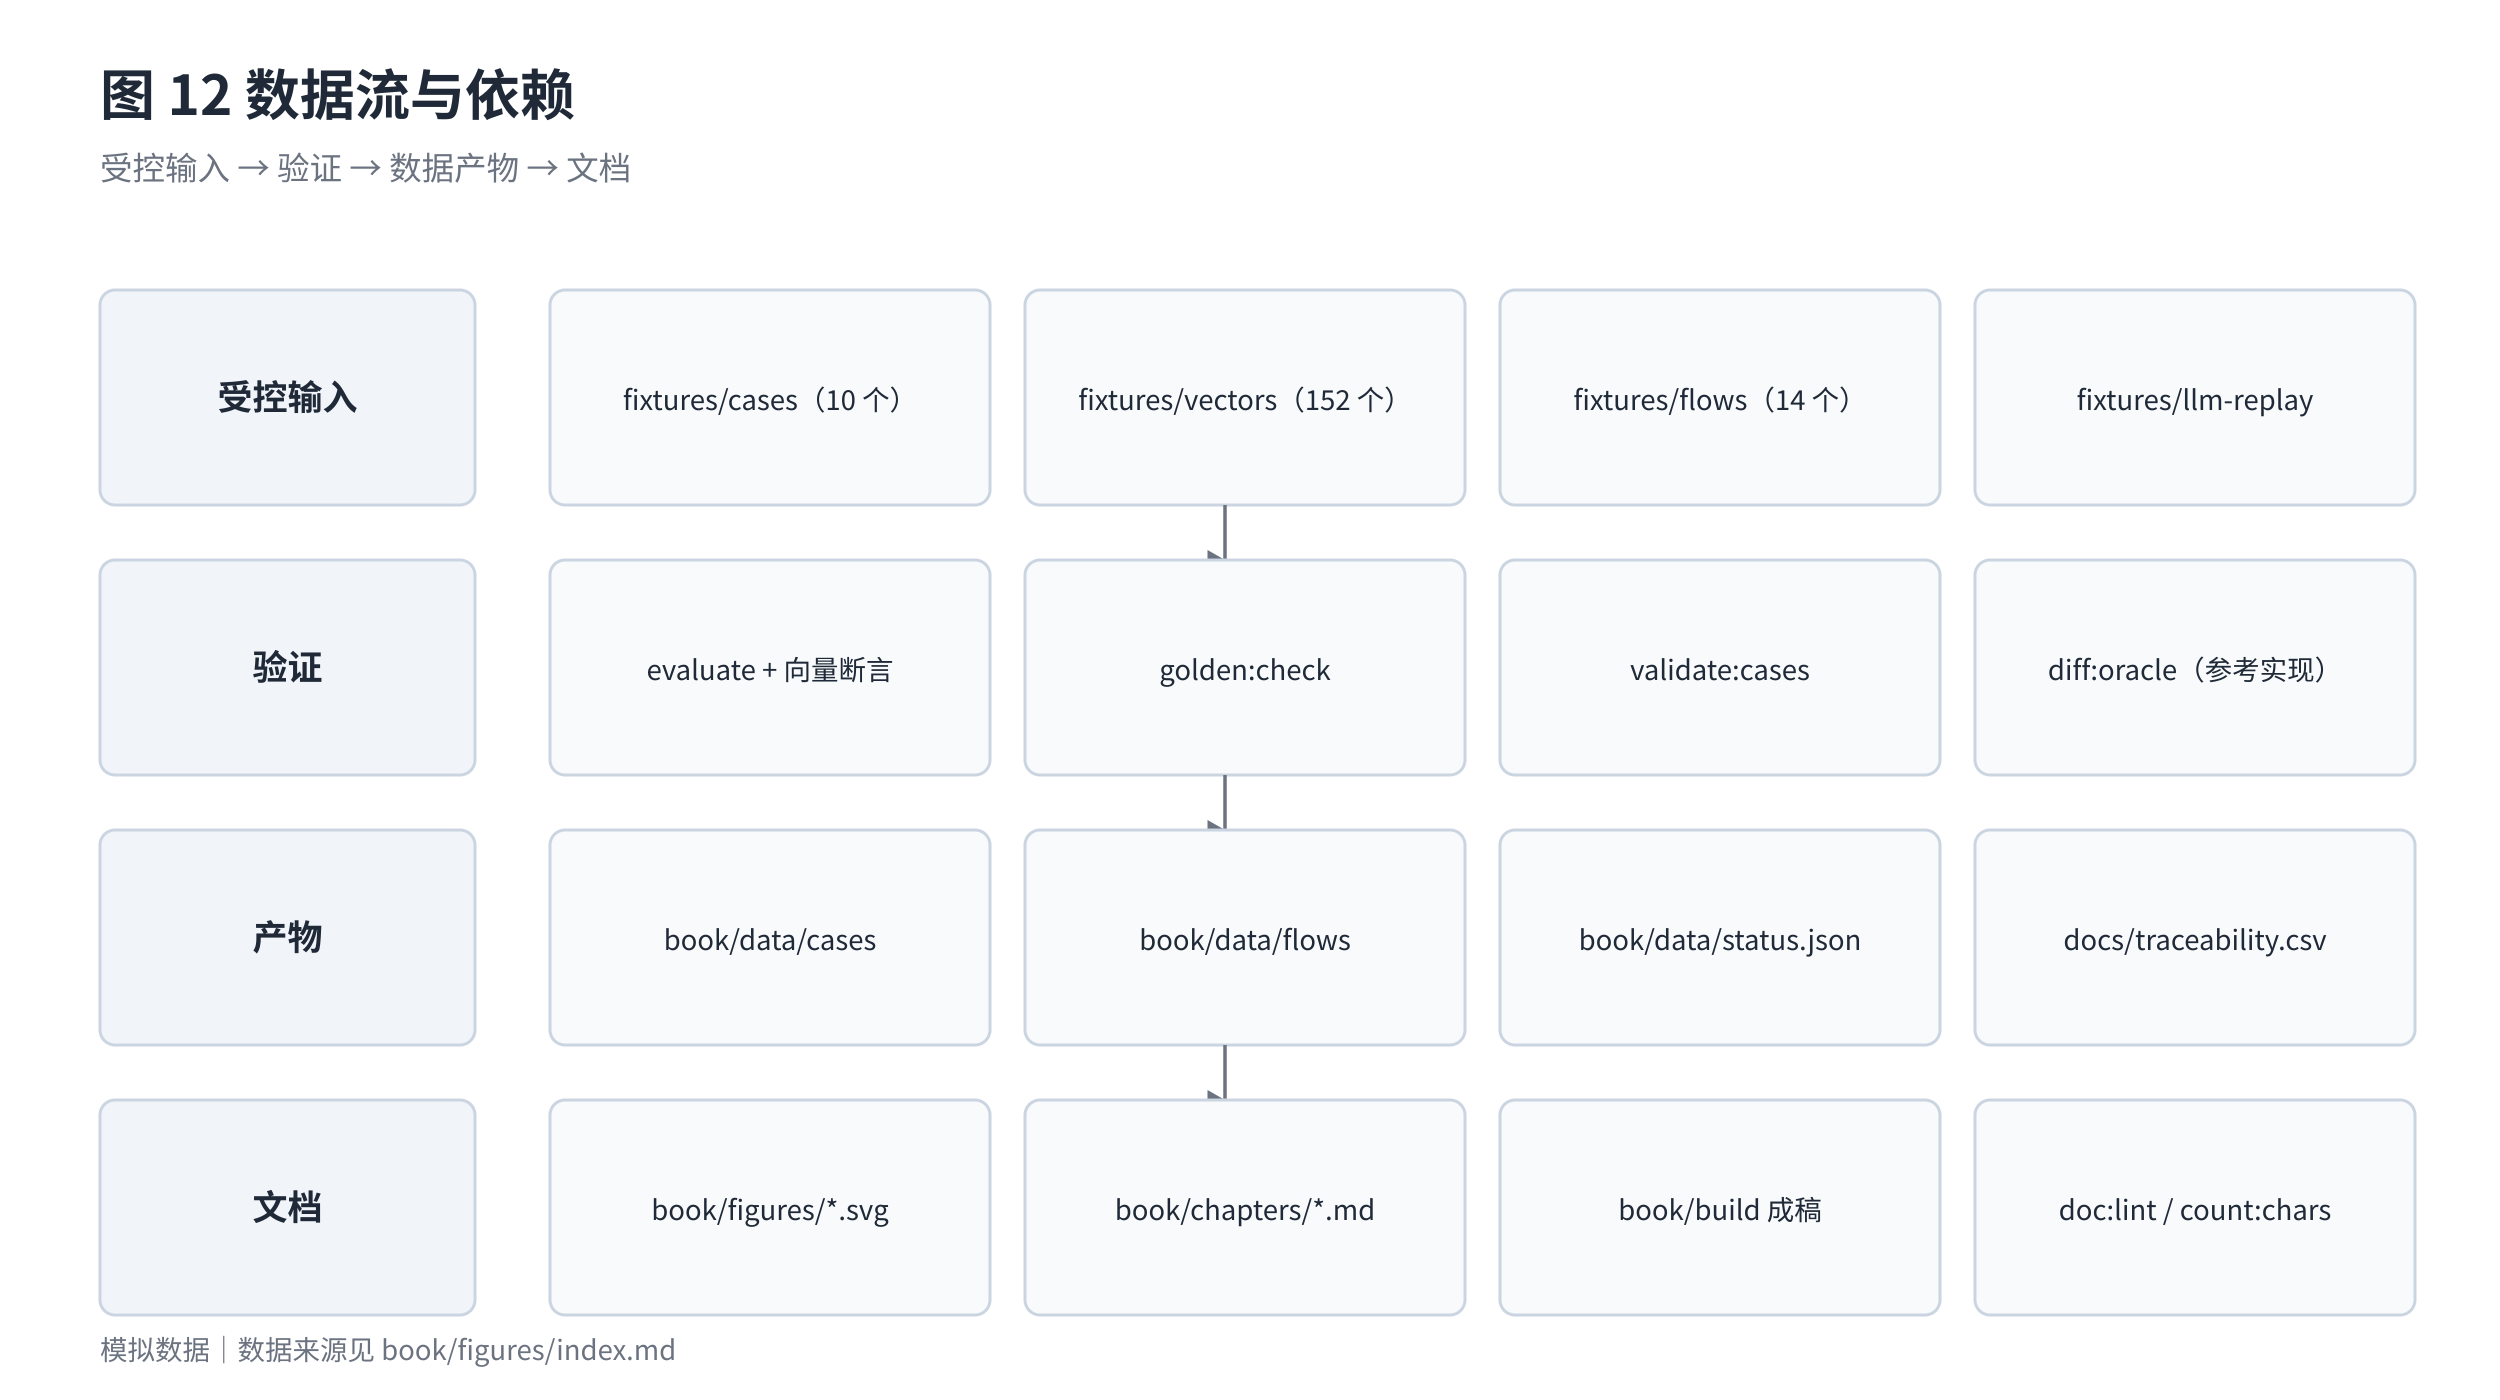
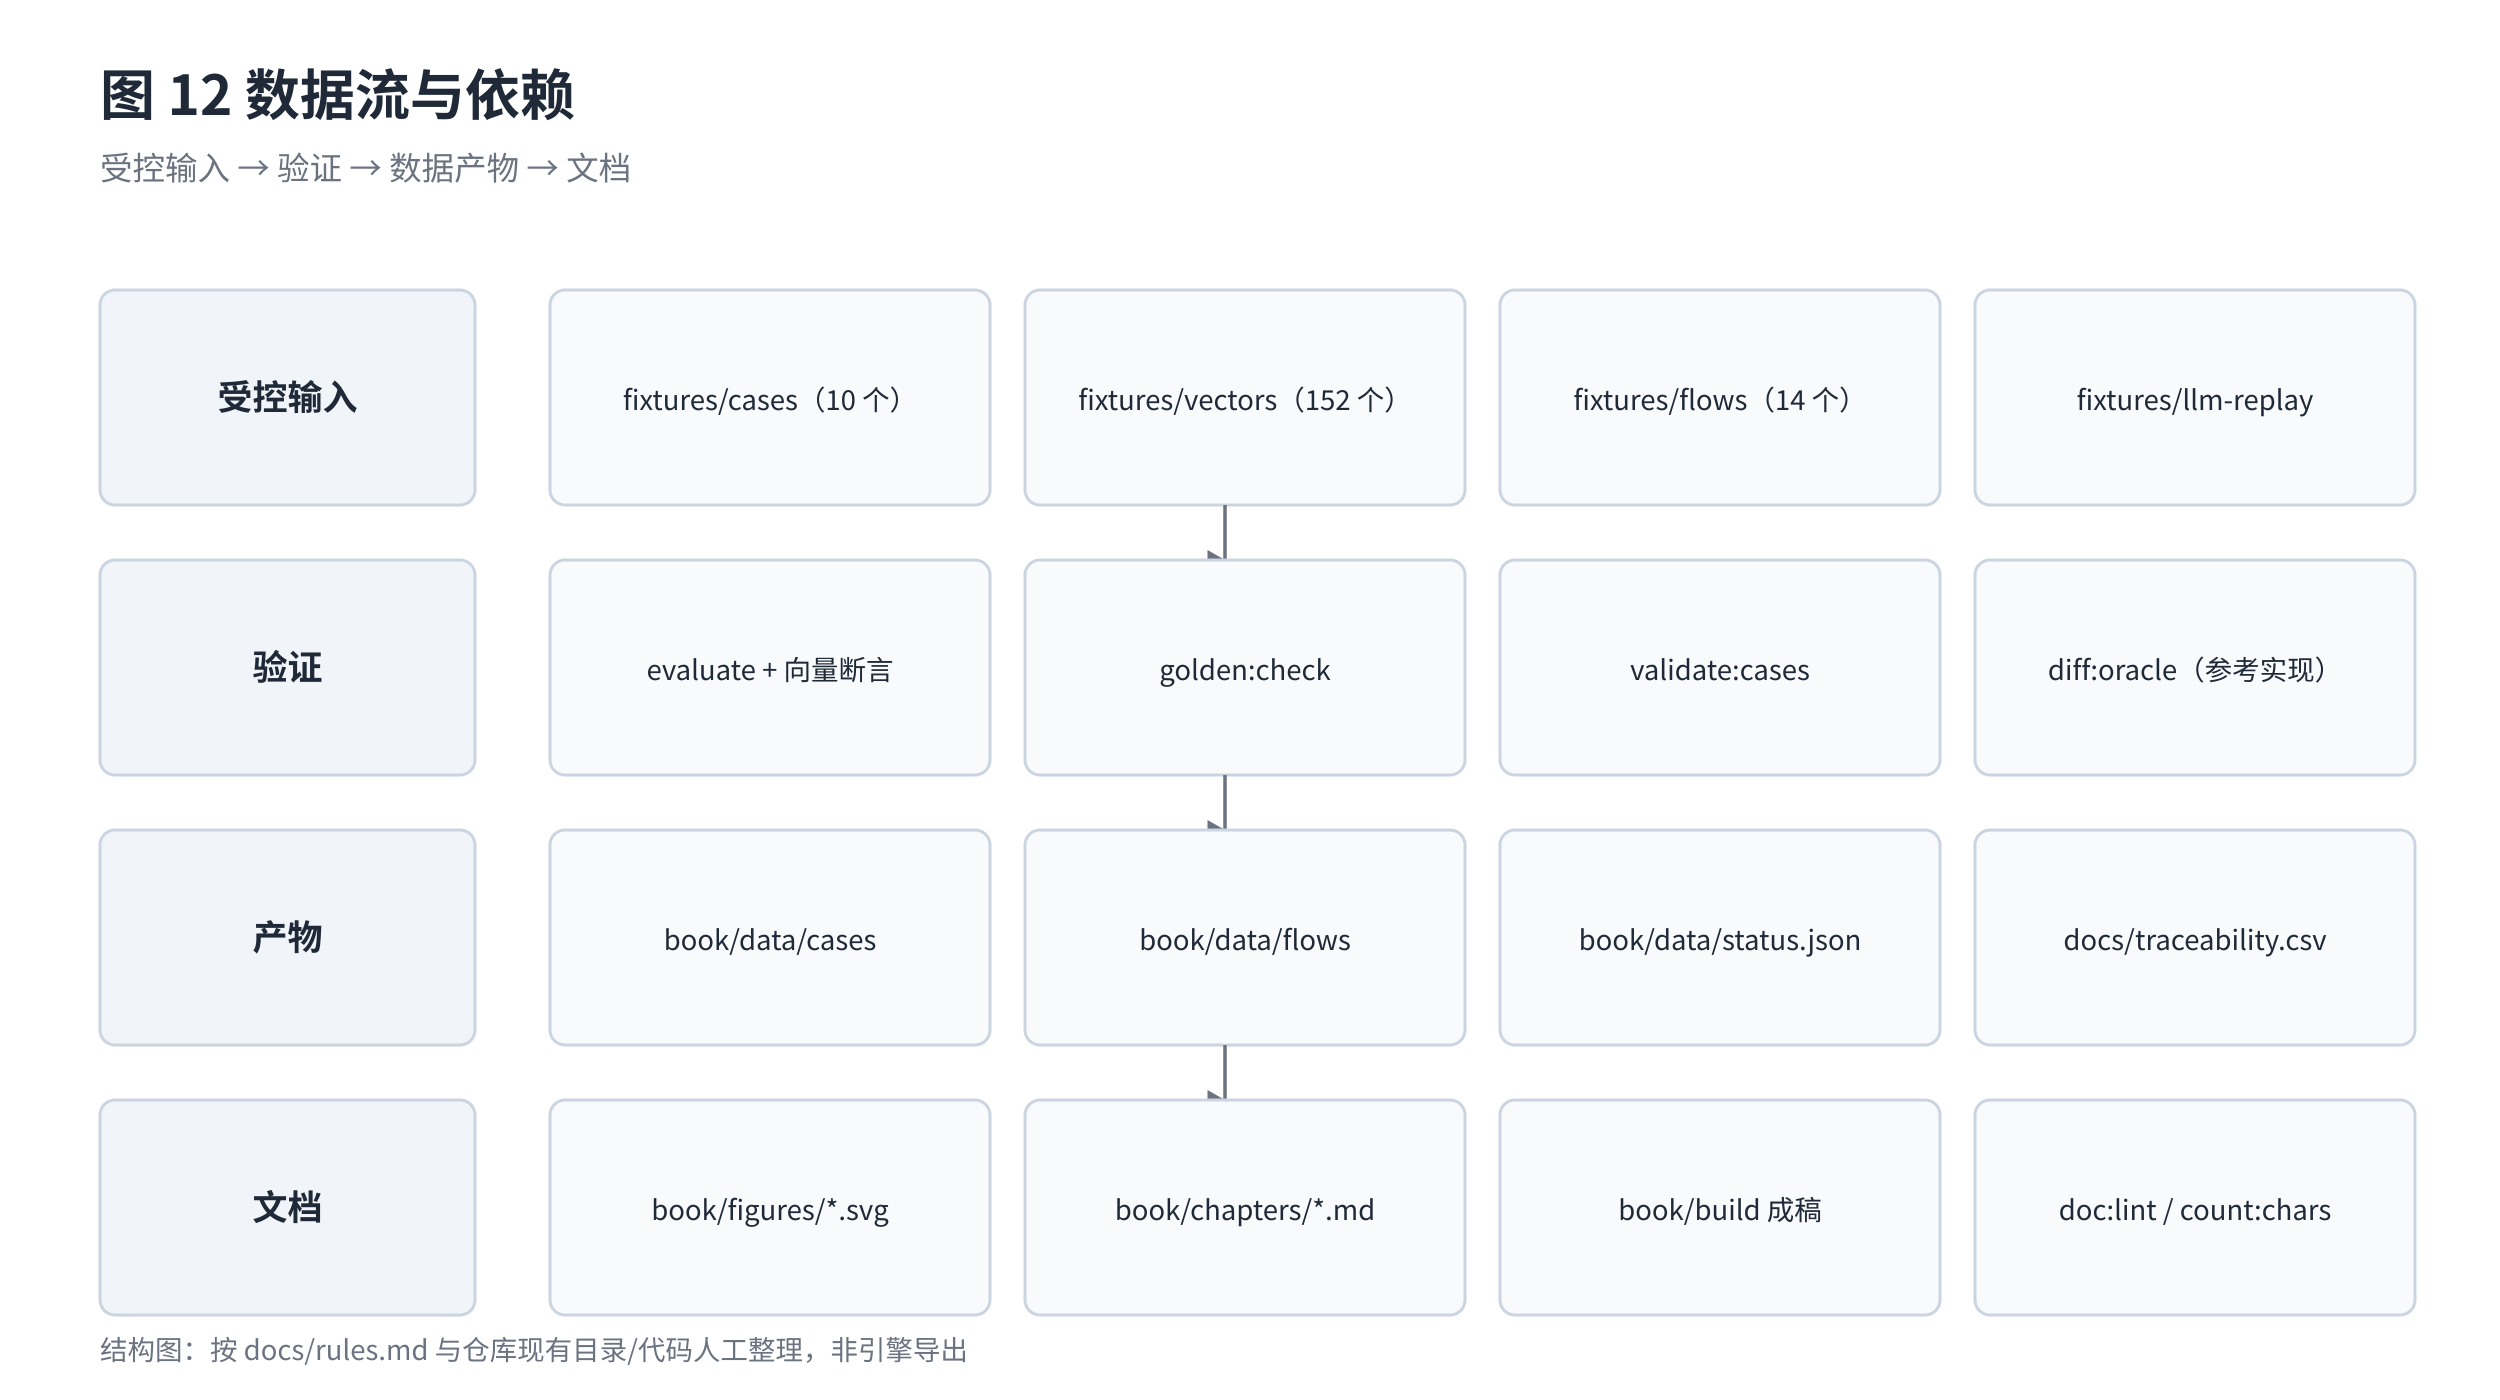
<svg xmlns="http://www.w3.org/2000/svg" viewBox="0 0 1000 560" width="1000" height="560" role="img" aria-label="图 12 数据流与依赖">
  <rect x="0" y="0" width="1000" height="560" rx="0" fill="#ffffff" stroke="#ffffff" stroke-width="1.2" />
  <text x="40" y="46" font-size="22" font-family="'Noto Sans CJK SC','Microsoft YaHei',sans-serif" text-anchor="start" font-weight="bold" fill="#1f2937">图 12 数据流与依赖</text>
  <text x="40" y="72" font-size="13" font-family="'Noto Sans CJK SC','Microsoft YaHei',sans-serif" text-anchor="start" font-weight="normal" fill="#6b7280">受控输入 → 验证 → 数据产物 → 文档</text>
  <rect x="40" y="116" width="150" height="86" rx="6" fill="#f1f5f9" stroke="#cbd5e1" stroke-width="1.2" />
  <text x="115" y="164" font-size="14" font-family="'Noto Sans CJK SC','Microsoft YaHei',sans-serif" text-anchor="middle" font-weight="bold" fill="#1f2937">受控输入</text>
  <rect x="220" y="116" width="176" height="86" rx="6" fill="#f8fafc" stroke="#cbd5e1" stroke-width="1.2" />
  <text x="308" y="164" font-size="11" font-family="'Noto Sans CJK SC','Microsoft YaHei',sans-serif" text-anchor="middle" font-weight="normal" fill="#1f2937">fixtures/cases（10 个）</text>
  <rect x="410" y="116" width="176" height="86" rx="6" fill="#f8fafc" stroke="#cbd5e1" stroke-width="1.2" />
  <text x="498" y="164" font-size="11" font-family="'Noto Sans CJK SC','Microsoft YaHei',sans-serif" text-anchor="middle" font-weight="normal" fill="#1f2937">fixtures/vectors（152 个）</text>
  <rect x="600" y="116" width="176" height="86" rx="6" fill="#f8fafc" stroke="#cbd5e1" stroke-width="1.2" />
  <text x="688" y="164" font-size="11" font-family="'Noto Sans CJK SC','Microsoft YaHei',sans-serif" text-anchor="middle" font-weight="normal" fill="#1f2937">fixtures/flows（14 个）</text>
  <rect x="790" y="116" width="176" height="86" rx="6" fill="#f8fafc" stroke="#cbd5e1" stroke-width="1.2" />
  <text x="878" y="164" font-size="11" font-family="'Noto Sans CJK SC','Microsoft YaHei',sans-serif" text-anchor="middle" font-weight="normal" fill="#1f2937">fixtures/llm-replay</text>
  <line x1="490" y1="202" x2="490" y2="224" stroke="#6b7280" stroke-width="1.4" />
  <polygon points="490,224 483,220 483,228" fill="#6b7280" />
  <rect x="40" y="224" width="150" height="86" rx="6" fill="#f1f5f9" stroke="#cbd5e1" stroke-width="1.2" />
  <text x="115" y="272" font-size="14" font-family="'Noto Sans CJK SC','Microsoft YaHei',sans-serif" text-anchor="middle" font-weight="bold" fill="#1f2937">验证</text>
  <rect x="220" y="224" width="176" height="86" rx="6" fill="#f8fafc" stroke="#cbd5e1" stroke-width="1.2" />
  <text x="308" y="272" font-size="11" font-family="'Noto Sans CJK SC','Microsoft YaHei',sans-serif" text-anchor="middle" font-weight="normal" fill="#1f2937">evaluate + 向量断言</text>
  <rect x="410" y="224" width="176" height="86" rx="6" fill="#f8fafc" stroke="#cbd5e1" stroke-width="1.2" />
  <text x="498" y="272" font-size="11" font-family="'Noto Sans CJK SC','Microsoft YaHei',sans-serif" text-anchor="middle" font-weight="normal" fill="#1f2937">golden:check</text>
  <rect x="600" y="224" width="176" height="86" rx="6" fill="#f8fafc" stroke="#cbd5e1" stroke-width="1.2" />
  <text x="688" y="272" font-size="11" font-family="'Noto Sans CJK SC','Microsoft YaHei',sans-serif" text-anchor="middle" font-weight="normal" fill="#1f2937">validate:cases</text>
  <rect x="790" y="224" width="176" height="86" rx="6" fill="#f8fafc" stroke="#cbd5e1" stroke-width="1.2" />
  <text x="878" y="272" font-size="11" font-family="'Noto Sans CJK SC','Microsoft YaHei',sans-serif" text-anchor="middle" font-weight="normal" fill="#1f2937">diff:oracle（参考实现）</text>
  <line x1="490" y1="310" x2="490" y2="332" stroke="#6b7280" stroke-width="1.4" />
  <polygon points="490,332 483,328 483,336" fill="#6b7280" />
  <rect x="40" y="332" width="150" height="86" rx="6" fill="#f1f5f9" stroke="#cbd5e1" stroke-width="1.2" />
  <text x="115" y="380" font-size="14" font-family="'Noto Sans CJK SC','Microsoft YaHei',sans-serif" text-anchor="middle" font-weight="bold" fill="#1f2937">产物</text>
  <rect x="220" y="332" width="176" height="86" rx="6" fill="#f8fafc" stroke="#cbd5e1" stroke-width="1.2" />
  <text x="308" y="380" font-size="11" font-family="'Noto Sans CJK SC','Microsoft YaHei',sans-serif" text-anchor="middle" font-weight="normal" fill="#1f2937">book/data/cases</text>
  <rect x="410" y="332" width="176" height="86" rx="6" fill="#f8fafc" stroke="#cbd5e1" stroke-width="1.2" />
  <text x="498" y="380" font-size="11" font-family="'Noto Sans CJK SC','Microsoft YaHei',sans-serif" text-anchor="middle" font-weight="normal" fill="#1f2937">book/data/flows</text>
  <rect x="600" y="332" width="176" height="86" rx="6" fill="#f8fafc" stroke="#cbd5e1" stroke-width="1.2" />
  <text x="688" y="380" font-size="11" font-family="'Noto Sans CJK SC','Microsoft YaHei',sans-serif" text-anchor="middle" font-weight="normal" fill="#1f2937">book/data/status.json</text>
  <rect x="790" y="332" width="176" height="86" rx="6" fill="#f8fafc" stroke="#cbd5e1" stroke-width="1.2" />
  <text x="878" y="380" font-size="11" font-family="'Noto Sans CJK SC','Microsoft YaHei',sans-serif" text-anchor="middle" font-weight="normal" fill="#1f2937">docs/traceability.csv</text>
  <line x1="490" y1="418" x2="490" y2="440" stroke="#6b7280" stroke-width="1.4" />
  <polygon points="490,440 483,436 483,444" fill="#6b7280" />
  <rect x="40" y="440" width="150" height="86" rx="6" fill="#f1f5f9" stroke="#cbd5e1" stroke-width="1.2" />
  <text x="115" y="488" font-size="14" font-family="'Noto Sans CJK SC','Microsoft YaHei',sans-serif" text-anchor="middle" font-weight="bold" fill="#1f2937">文档</text>
  <rect x="220" y="440" width="176" height="86" rx="6" fill="#f8fafc" stroke="#cbd5e1" stroke-width="1.2" />
  <text x="308" y="488" font-size="11" font-family="'Noto Sans CJK SC','Microsoft YaHei',sans-serif" text-anchor="middle" font-weight="normal" fill="#1f2937">book/figures/*.svg</text>
  <rect x="410" y="440" width="176" height="86" rx="6" fill="#f8fafc" stroke="#cbd5e1" stroke-width="1.2" />
  <text x="498" y="488" font-size="11" font-family="'Noto Sans CJK SC','Microsoft YaHei',sans-serif" text-anchor="middle" font-weight="normal" fill="#1f2937">book/chapters/*.md</text>
  <rect x="600" y="440" width="176" height="86" rx="6" fill="#f8fafc" stroke="#cbd5e1" stroke-width="1.2" />
  <text x="688" y="488" font-size="11" font-family="'Noto Sans CJK SC','Microsoft YaHei',sans-serif" text-anchor="middle" font-weight="normal" fill="#1f2937">book/build 成稿</text>
  <rect x="790" y="440" width="176" height="86" rx="6" fill="#f8fafc" stroke="#cbd5e1" stroke-width="1.2" />
  <text x="878" y="488" font-size="11" font-family="'Noto Sans CJK SC','Microsoft YaHei',sans-serif" text-anchor="middle" font-weight="normal" fill="#1f2937">doc:lint / count:chars</text>
-   <text x="40" y="544" font-size="11" font-family="'Noto Sans CJK SC','Microsoft YaHei',sans-serif" text-anchor="start" font-weight="normal" fill="#6b7280">模拟数据｜数据来源见 book/figures/index.md</text>
+   <text x="40" y="544" font-size="11" font-family="'Noto Sans CJK SC','Microsoft YaHei',sans-serif" text-anchor="start" font-weight="normal" fill="#6b7280">结构图：按 docs/rules.md 与仓库现有目录/代码人工整理，非引擎导出</text>
</svg>
